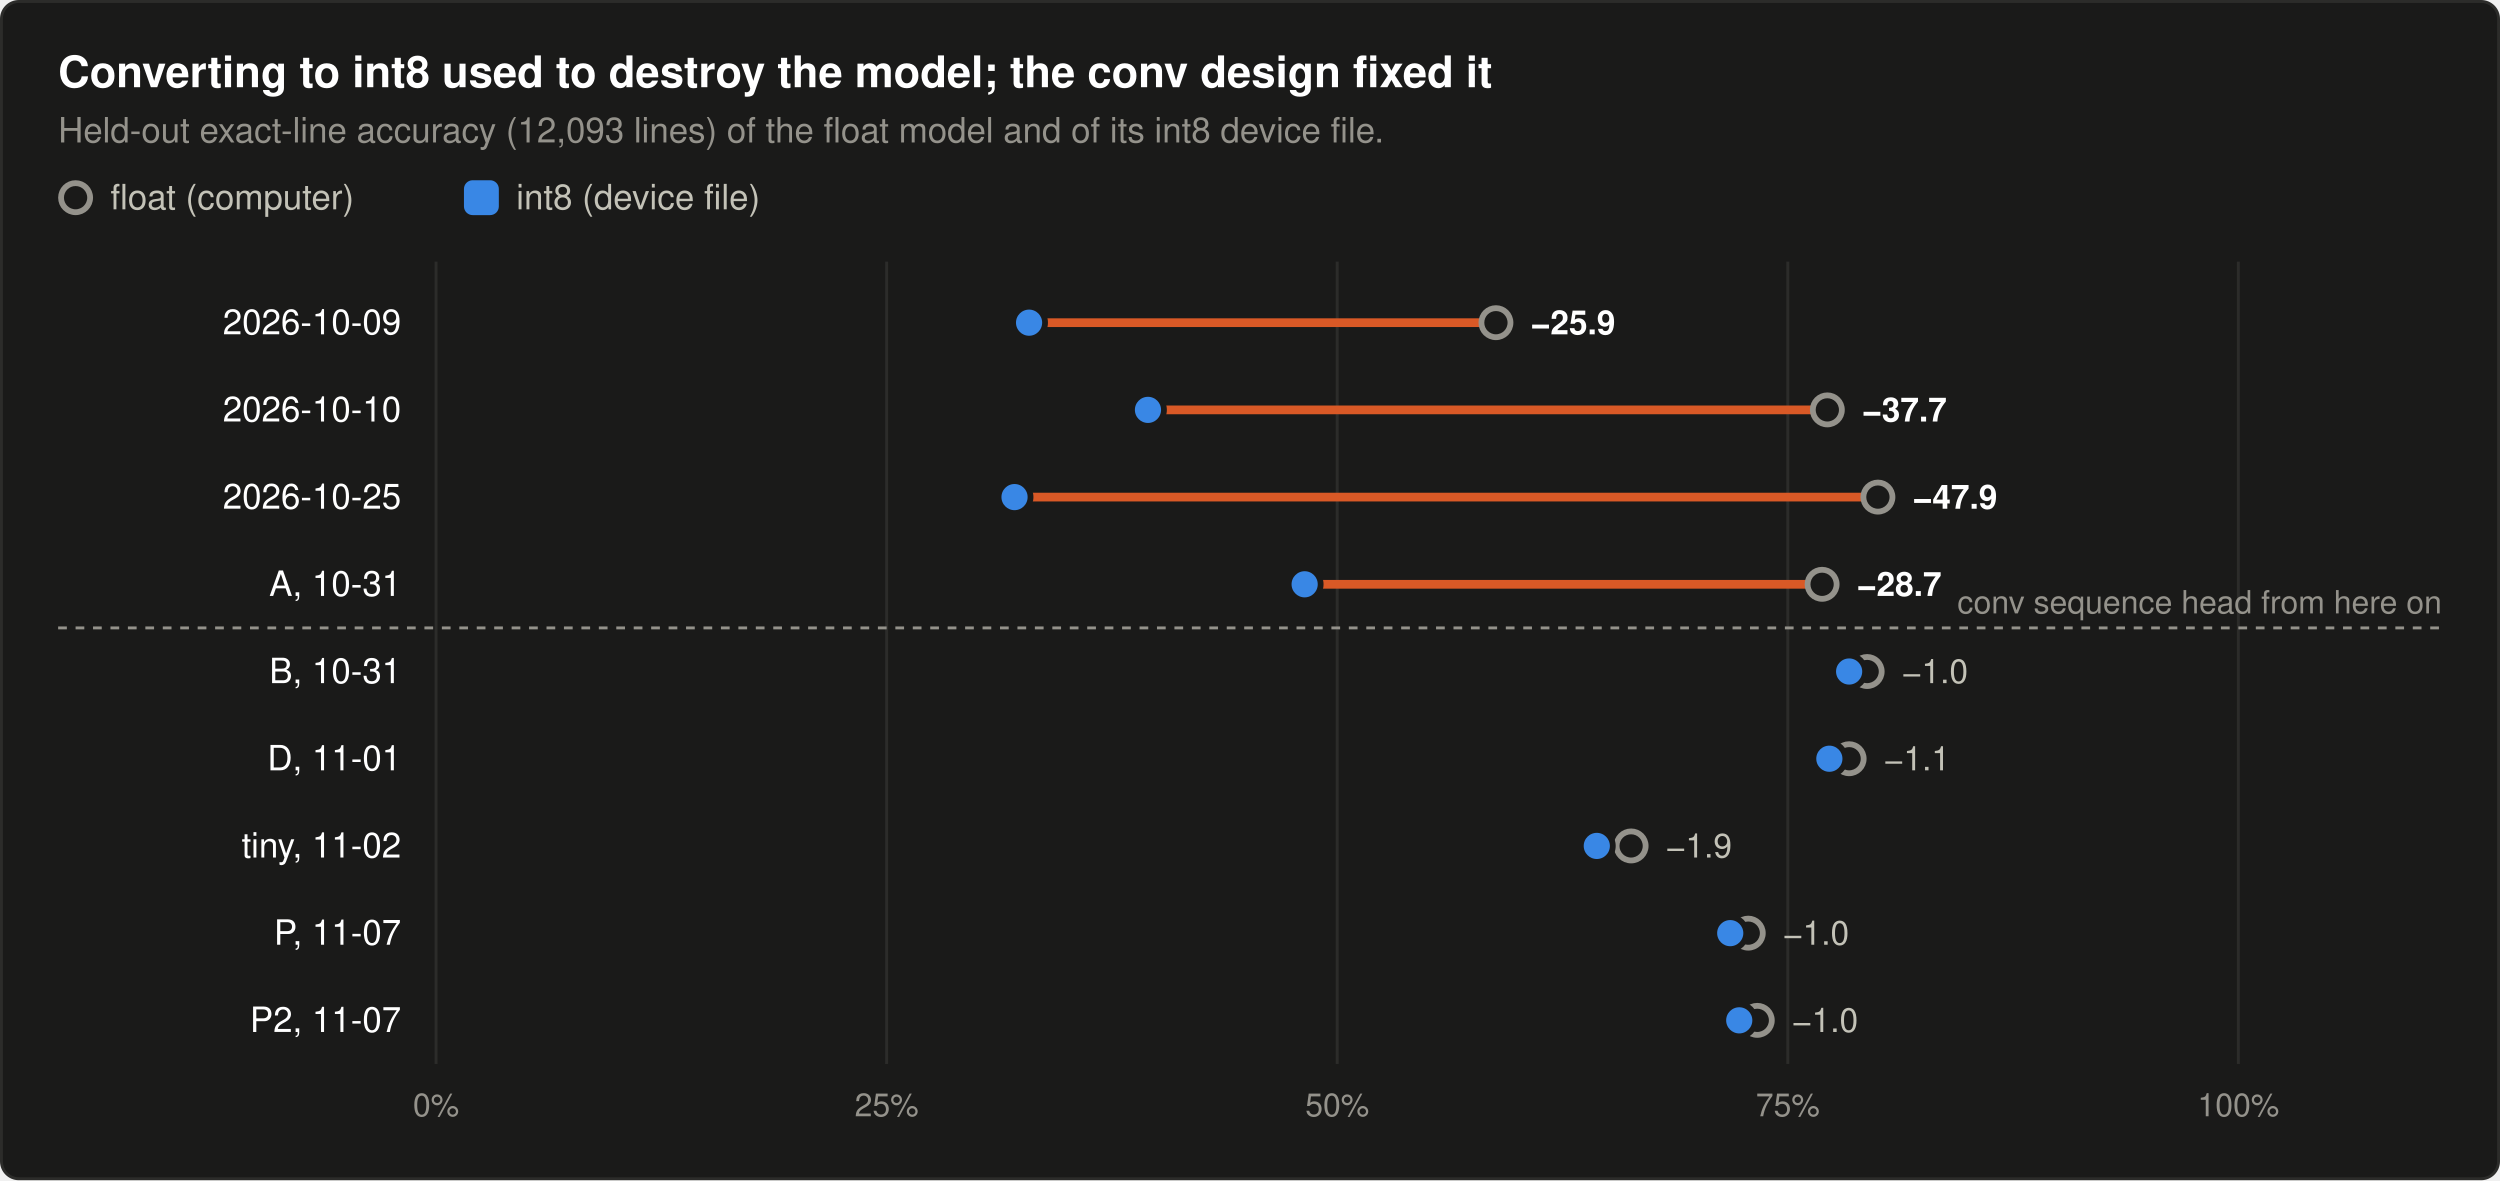
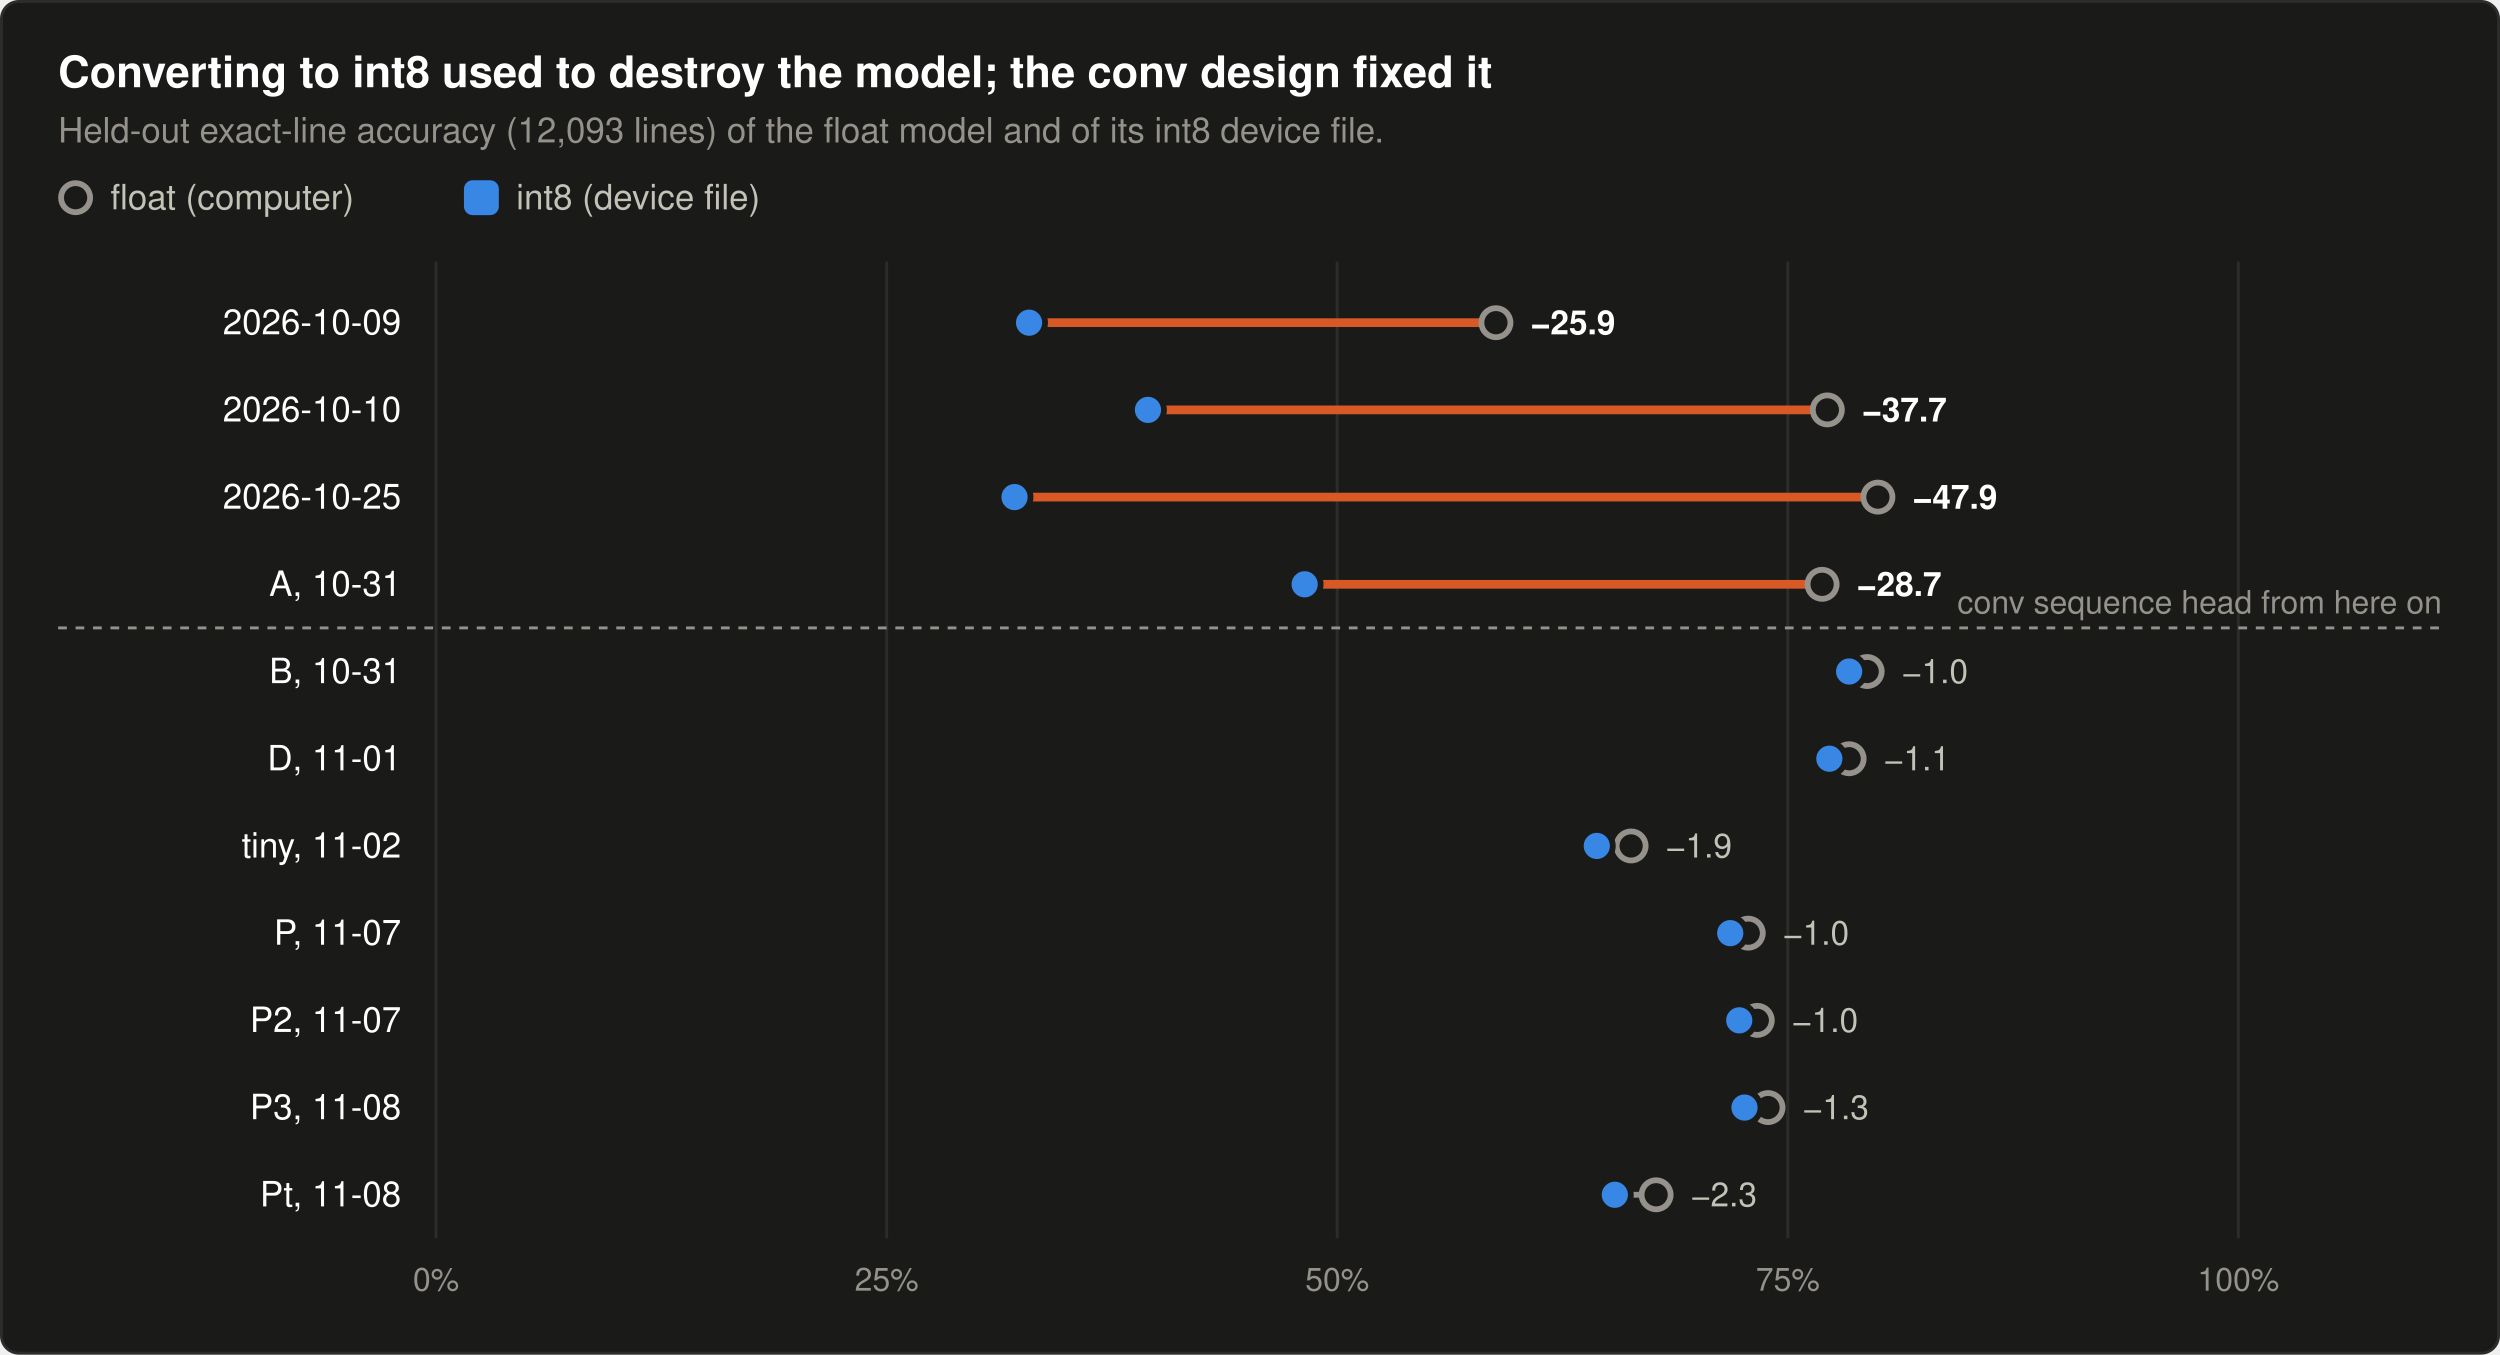
- <svg xmlns="http://www.w3.org/2000/svg" viewBox="0 0 860 406" width="860" height="406" font-family="-apple-system, BlinkMacSystemFont, 'Segoe UI', Helvetica, Arial, sans-serif">
-   <rect x="0.5" y="0.5" width="859" height="405" rx="6" fill="#1a1a19" stroke="#2c2c2a" />
+ <svg xmlns="http://www.w3.org/2000/svg" viewBox="0 0 860 466" width="860" height="466" font-family="-apple-system, BlinkMacSystemFont, 'Segoe UI', Helvetica, Arial, sans-serif">
+   <rect x="0.5" y="0.5" width="859" height="465" rx="6" fill="#1a1a19" stroke="#2c2c2a" />
  <text x="20" y="30" font-size="15" font-weight="600" fill="#ffffff">Converting to int8 used to destroy the model; the conv design fixed it</text>
  <text x="20" y="49" font-size="12" fill="#94928b">Held-out exact-line accuracy (12,093 lines) of the float model and of its int8 device file.</text>
  <circle cx="26" cy="68" r="5" fill="#1a1a19" stroke="#94928b" stroke-width="2" />
  <text x="38" y="72" font-size="12" fill="#c3c2b7">float (computer)</text>
  <rect x="159.6" y="62" width="12" height="12" rx="3" fill="#3987e5" />
  <text x="177.6" y="72" font-size="12" fill="#c3c2b7">int8 (device file)</text>
-   <line x1="150.0" x2="150.0" y1="90" y2="366" stroke="#2c2c2a" />
-   <text x="150.0" y="384" font-size="11" text-anchor="middle" fill="#94928b">0%</text>
-   <line x1="305.0" x2="305.0" y1="90" y2="366" stroke="#2c2c2a" />
-   <text x="305.0" y="384" font-size="11" text-anchor="middle" fill="#94928b">25%</text>
-   <line x1="460.0" x2="460.0" y1="90" y2="366" stroke="#2c2c2a" />
-   <text x="460.0" y="384" font-size="11" text-anchor="middle" fill="#94928b">50%</text>
-   <line x1="615.0" x2="615.0" y1="90" y2="366" stroke="#2c2c2a" />
-   <text x="615.0" y="384" font-size="11" text-anchor="middle" fill="#94928b">75%</text>
-   <line x1="770.0" x2="770.0" y1="90" y2="366" stroke="#2c2c2a" />
-   <text x="770.0" y="384" font-size="11" text-anchor="middle" fill="#94928b">100%</text>
+   <line x1="150.0" x2="150.0" y1="90" y2="426" stroke="#2c2c2a" />
+   <text x="150.0" y="444" font-size="11" text-anchor="middle" fill="#94928b">0%</text>
+   <line x1="305.0" x2="305.0" y1="90" y2="426" stroke="#2c2c2a" />
+   <text x="305.0" y="444" font-size="11" text-anchor="middle" fill="#94928b">25%</text>
+   <line x1="460.0" x2="460.0" y1="90" y2="426" stroke="#2c2c2a" />
+   <text x="460.0" y="444" font-size="11" text-anchor="middle" fill="#94928b">50%</text>
+   <line x1="615.0" x2="615.0" y1="90" y2="426" stroke="#2c2c2a" />
+   <text x="615.0" y="444" font-size="11" text-anchor="middle" fill="#94928b">75%</text>
+   <line x1="770.0" x2="770.0" y1="90" y2="426" stroke="#2c2c2a" />
+   <text x="770.0" y="444" font-size="11" text-anchor="middle" fill="#94928b">100%</text>
  <text x="138" y="115.0" font-size="12" text-anchor="end" fill="#ffffff">2026-10-09</text>
  <line x1="354.0" x2="514.6" y1="111.0" y2="111.0" stroke="#d95926" stroke-width="3" />
  <circle cx="514.6" cy="111.0" r="5" fill="#1a1a19" stroke="#94928b" stroke-width="2" />
  <circle cx="354.0" cy="111.0" r="5.5" fill="#3987e5" stroke="#1a1a19" stroke-width="2" />
  <text x="526.6" y="115.0" font-size="11.5" font-weight="600" fill="#ffffff">−25.9</text>
  <text x="138" y="145.0" font-size="12" text-anchor="end" fill="#ffffff">2026-10-10</text>
  <line x1="394.9" x2="628.6" y1="141.0" y2="141.0" stroke="#d95926" stroke-width="3" />
  <circle cx="628.6" cy="141.0" r="5" fill="#1a1a19" stroke="#94928b" stroke-width="2" />
  <circle cx="394.9" cy="141.0" r="5.5" fill="#3987e5" stroke="#1a1a19" stroke-width="2" />
  <text x="640.6" y="145.0" font-size="11.5" font-weight="600" fill="#ffffff">−37.7</text>
  <text x="138" y="175.0" font-size="12" text-anchor="end" fill="#ffffff">2026-10-25</text>
  <line x1="349.0" x2="646.0" y1="171.0" y2="171.0" stroke="#d95926" stroke-width="3" />
  <circle cx="646.0" cy="171.0" r="5" fill="#1a1a19" stroke="#94928b" stroke-width="2" />
  <circle cx="349.0" cy="171.0" r="5.5" fill="#3987e5" stroke="#1a1a19" stroke-width="2" />
  <text x="658.0" y="175.0" font-size="11.5" font-weight="600" fill="#ffffff">−47.9</text>
  <text x="138" y="205.0" font-size="12" text-anchor="end" fill="#ffffff">A, 10-31</text>
  <line x1="448.8" x2="626.8" y1="201.0" y2="201.0" stroke="#d95926" stroke-width="3" />
  <circle cx="626.8" cy="201.0" r="5" fill="#1a1a19" stroke="#94928b" stroke-width="2" />
  <circle cx="448.8" cy="201.0" r="5.5" fill="#3987e5" stroke="#1a1a19" stroke-width="2" />
  <text x="638.8" y="205.0" font-size="11.5" font-weight="600" fill="#ffffff">−28.7</text>
  <line x1="20" x2="840" y1="216.0" y2="216.0" stroke="#94928b" stroke-dasharray="3 3" />
  <text x="840" y="211.0" font-size="11" text-anchor="end" fill="#94928b">conv sequence head from here on</text>
  <text x="138" y="235.0" font-size="12" text-anchor="end" fill="#ffffff">B, 10-31</text>
  <line x1="636.1" x2="642.3" y1="231.0" y2="231.0" stroke="#94928b" stroke-width="2" />
  <circle cx="642.3" cy="231.0" r="5" fill="#1a1a19" stroke="#94928b" stroke-width="2" />
  <circle cx="636.1" cy="231.0" r="5.5" fill="#3987e5" stroke="#1a1a19" stroke-width="2" />
  <text x="654.3" y="235.0" font-size="11.5" font-weight="400" fill="#c3c2b7">−1.0</text>
  <text x="138" y="265.0" font-size="12" text-anchor="end" fill="#ffffff">D, 11-01</text>
  <line x1="629.3" x2="636.1" y1="261.0" y2="261.0" stroke="#94928b" stroke-width="2" />
  <circle cx="636.1" cy="261.0" r="5" fill="#1a1a19" stroke="#94928b" stroke-width="2" />
  <circle cx="629.3" cy="261.0" r="5.5" fill="#3987e5" stroke="#1a1a19" stroke-width="2" />
  <text x="648.1" y="265.0" font-size="11.5" font-weight="400" fill="#c3c2b7">−1.1</text>
  <text x="138" y="295.0" font-size="12" text-anchor="end" fill="#ffffff">tiny, 11-02</text>
  <line x1="549.3" x2="561.1" y1="291.0" y2="291.0" stroke="#94928b" stroke-width="2" />
  <circle cx="561.1" cy="291.0" r="5" fill="#1a1a19" stroke="#94928b" stroke-width="2" />
  <circle cx="549.3" cy="291.0" r="5.5" fill="#3987e5" stroke="#1a1a19" stroke-width="2" />
  <text x="573.1" y="295.0" font-size="11.5" font-weight="400" fill="#c3c2b7">−1.9</text>
  <text x="138" y="325.0" font-size="12" text-anchor="end" fill="#ffffff">P, 11-07</text>
  <line x1="595.2" x2="601.4" y1="321.0" y2="321.0" stroke="#94928b" stroke-width="2" />
  <circle cx="601.4" cy="321.0" r="5" fill="#1a1a19" stroke="#94928b" stroke-width="2" />
  <circle cx="595.2" cy="321.0" r="5.5" fill="#3987e5" stroke="#1a1a19" stroke-width="2" />
  <text x="613.4" y="325.0" font-size="11.5" font-weight="400" fill="#c3c2b7">−1.0</text>
  <text x="138" y="355.0" font-size="12" text-anchor="end" fill="#ffffff">P2, 11-07</text>
  <line x1="598.3" x2="604.5" y1="351.0" y2="351.0" stroke="#94928b" stroke-width="2" />
  <circle cx="604.5" cy="351.0" r="5" fill="#1a1a19" stroke="#94928b" stroke-width="2" />
  <circle cx="598.3" cy="351.0" r="5.5" fill="#3987e5" stroke="#1a1a19" stroke-width="2" />
  <text x="616.5" y="355.0" font-size="11.5" font-weight="400" fill="#c3c2b7">−1.0</text>
+   <text x="138" y="385.0" font-size="12" text-anchor="end" fill="#ffffff">P3, 11-08</text>
+   <line x1="600.1" x2="608.2" y1="381.0" y2="381.0" stroke="#94928b" stroke-width="2" />
+   <circle cx="608.2" cy="381.0" r="5" fill="#1a1a19" stroke="#94928b" stroke-width="2" />
+   <circle cx="600.1" cy="381.0" r="5.5" fill="#3987e5" stroke="#1a1a19" stroke-width="2" />
+   <text x="620.2" y="385.0" font-size="11.5" font-weight="400" fill="#c3c2b7">−1.3</text>
+   <text x="138" y="415.0" font-size="12" text-anchor="end" fill="#ffffff">Pt, 11-08</text>
+   <line x1="555.5" x2="569.7" y1="411.0" y2="411.0" stroke="#94928b" stroke-width="2" />
+   <circle cx="569.7" cy="411.0" r="5" fill="#1a1a19" stroke="#94928b" stroke-width="2" />
+   <circle cx="555.5" cy="411.0" r="5.5" fill="#3987e5" stroke="#1a1a19" stroke-width="2" />
+   <text x="581.7" y="415.0" font-size="11.5" font-weight="400" fill="#c3c2b7">−2.3</text>
</svg>
